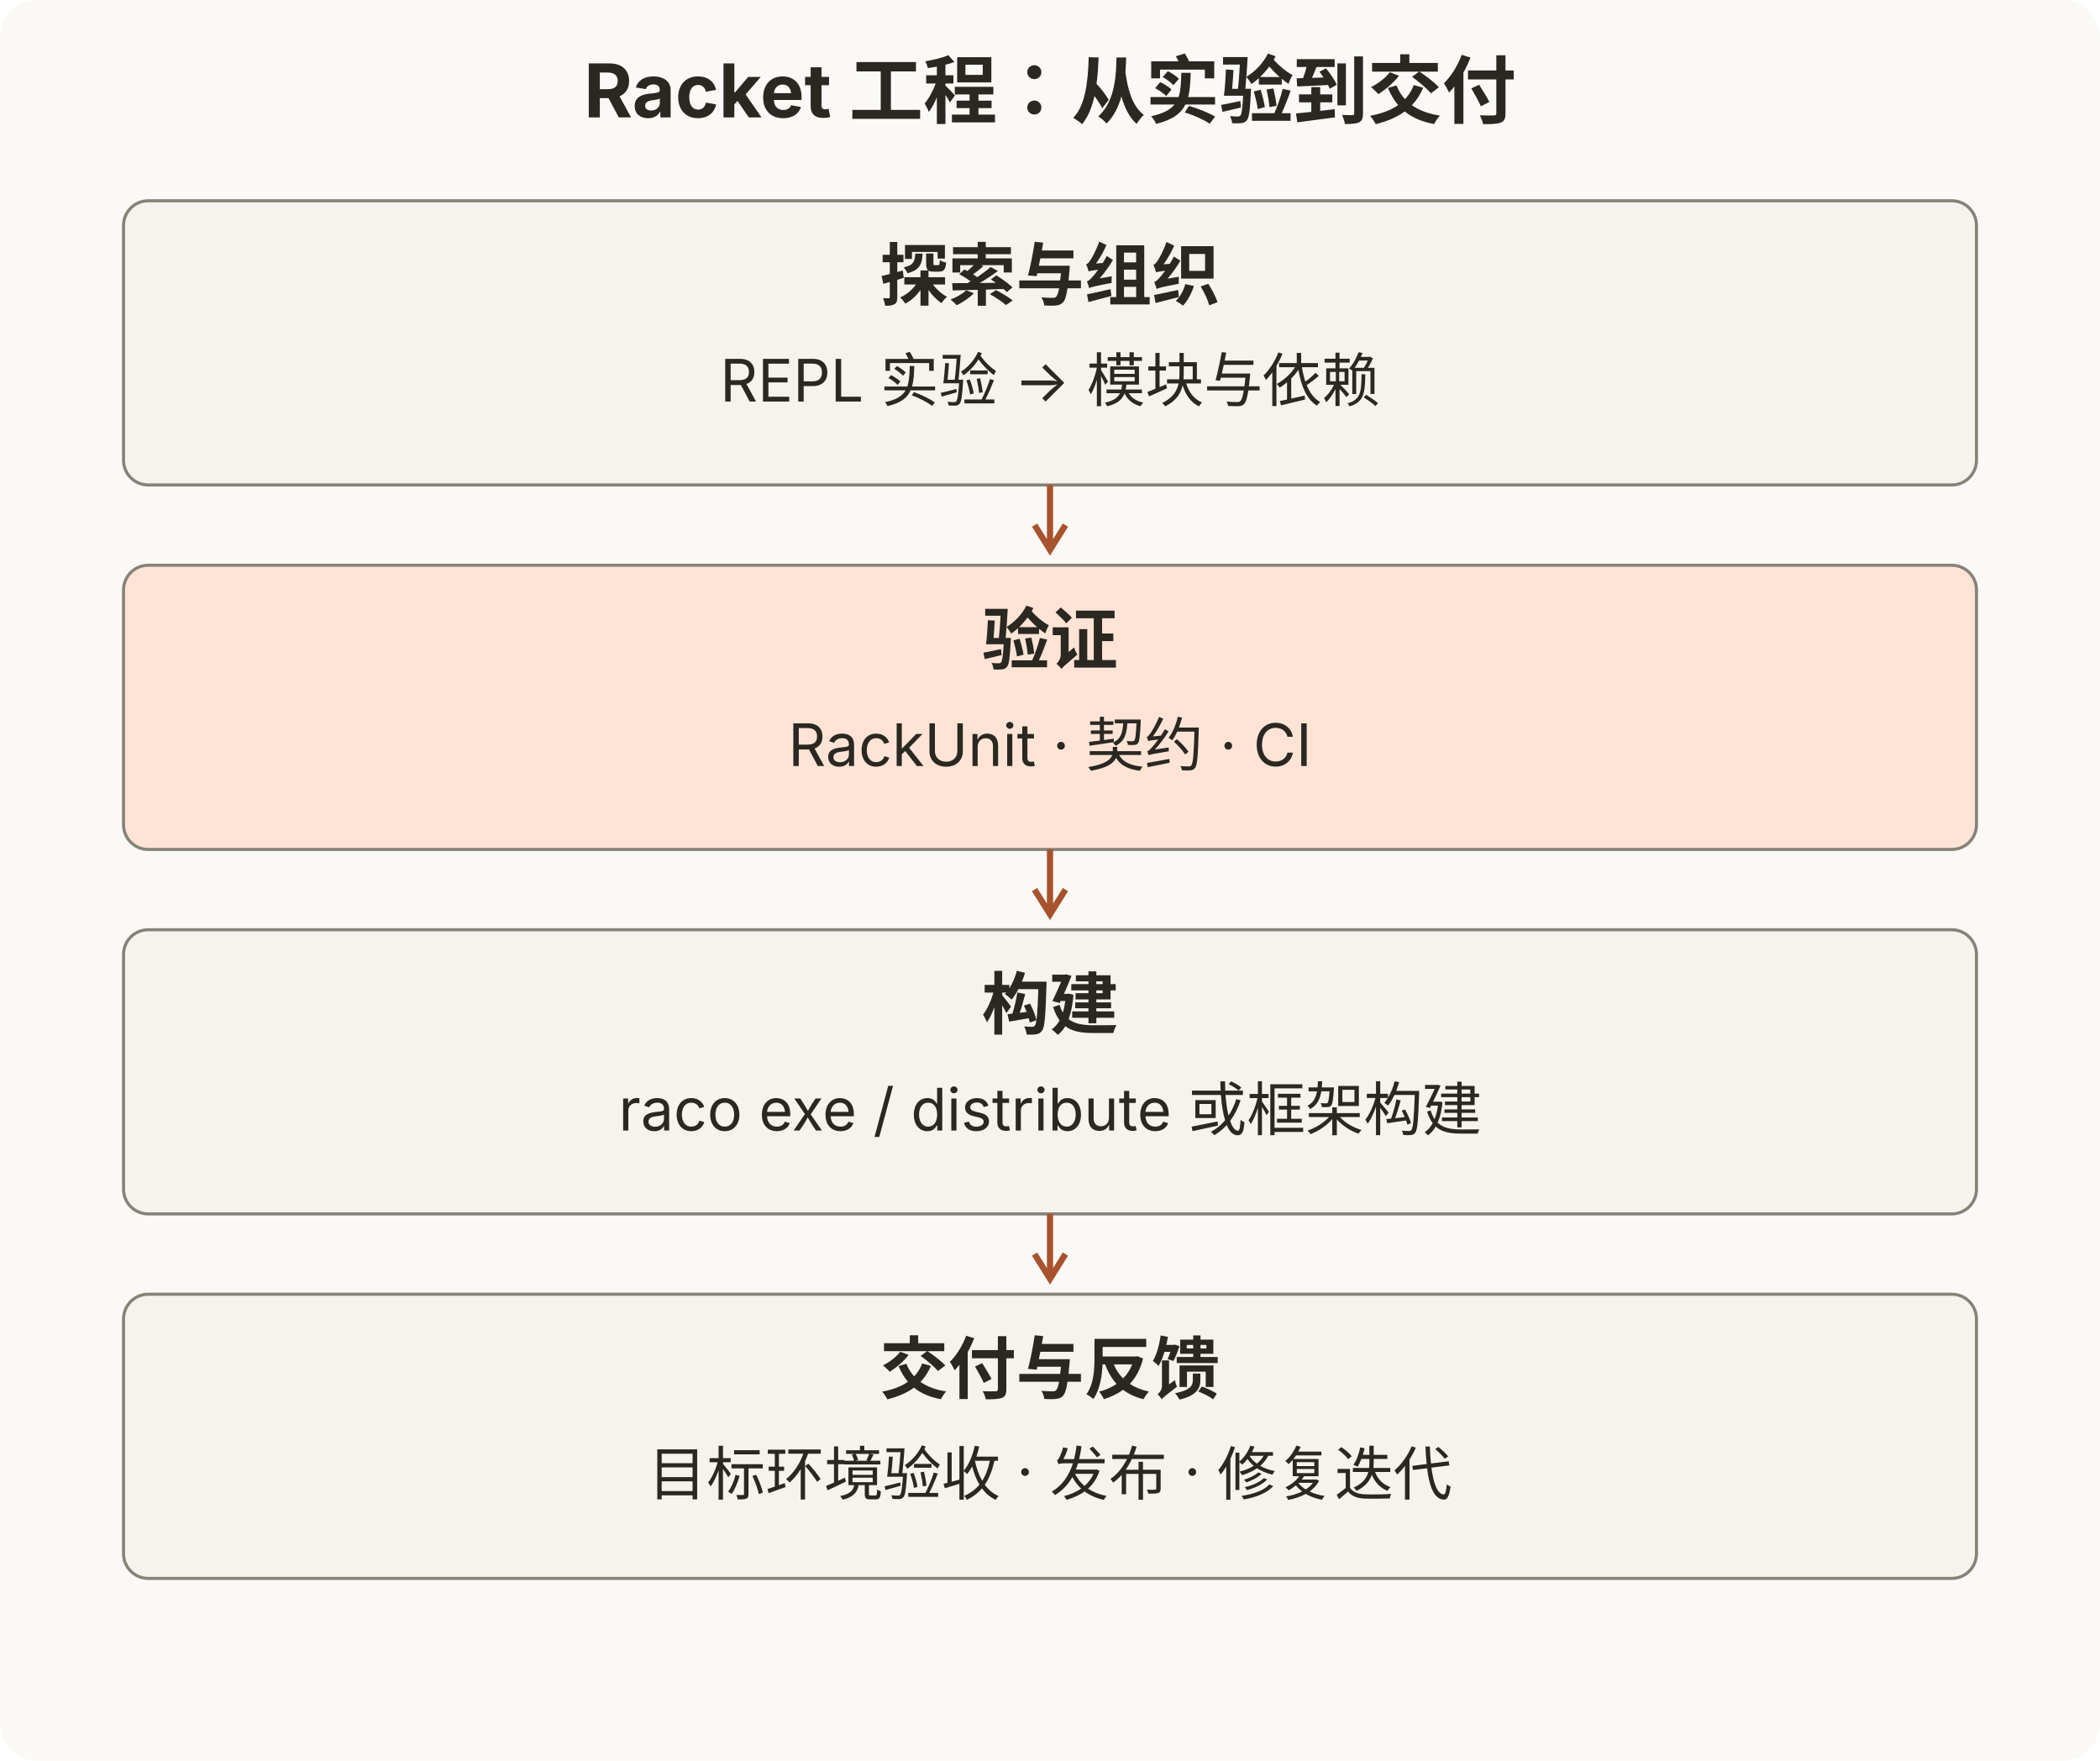
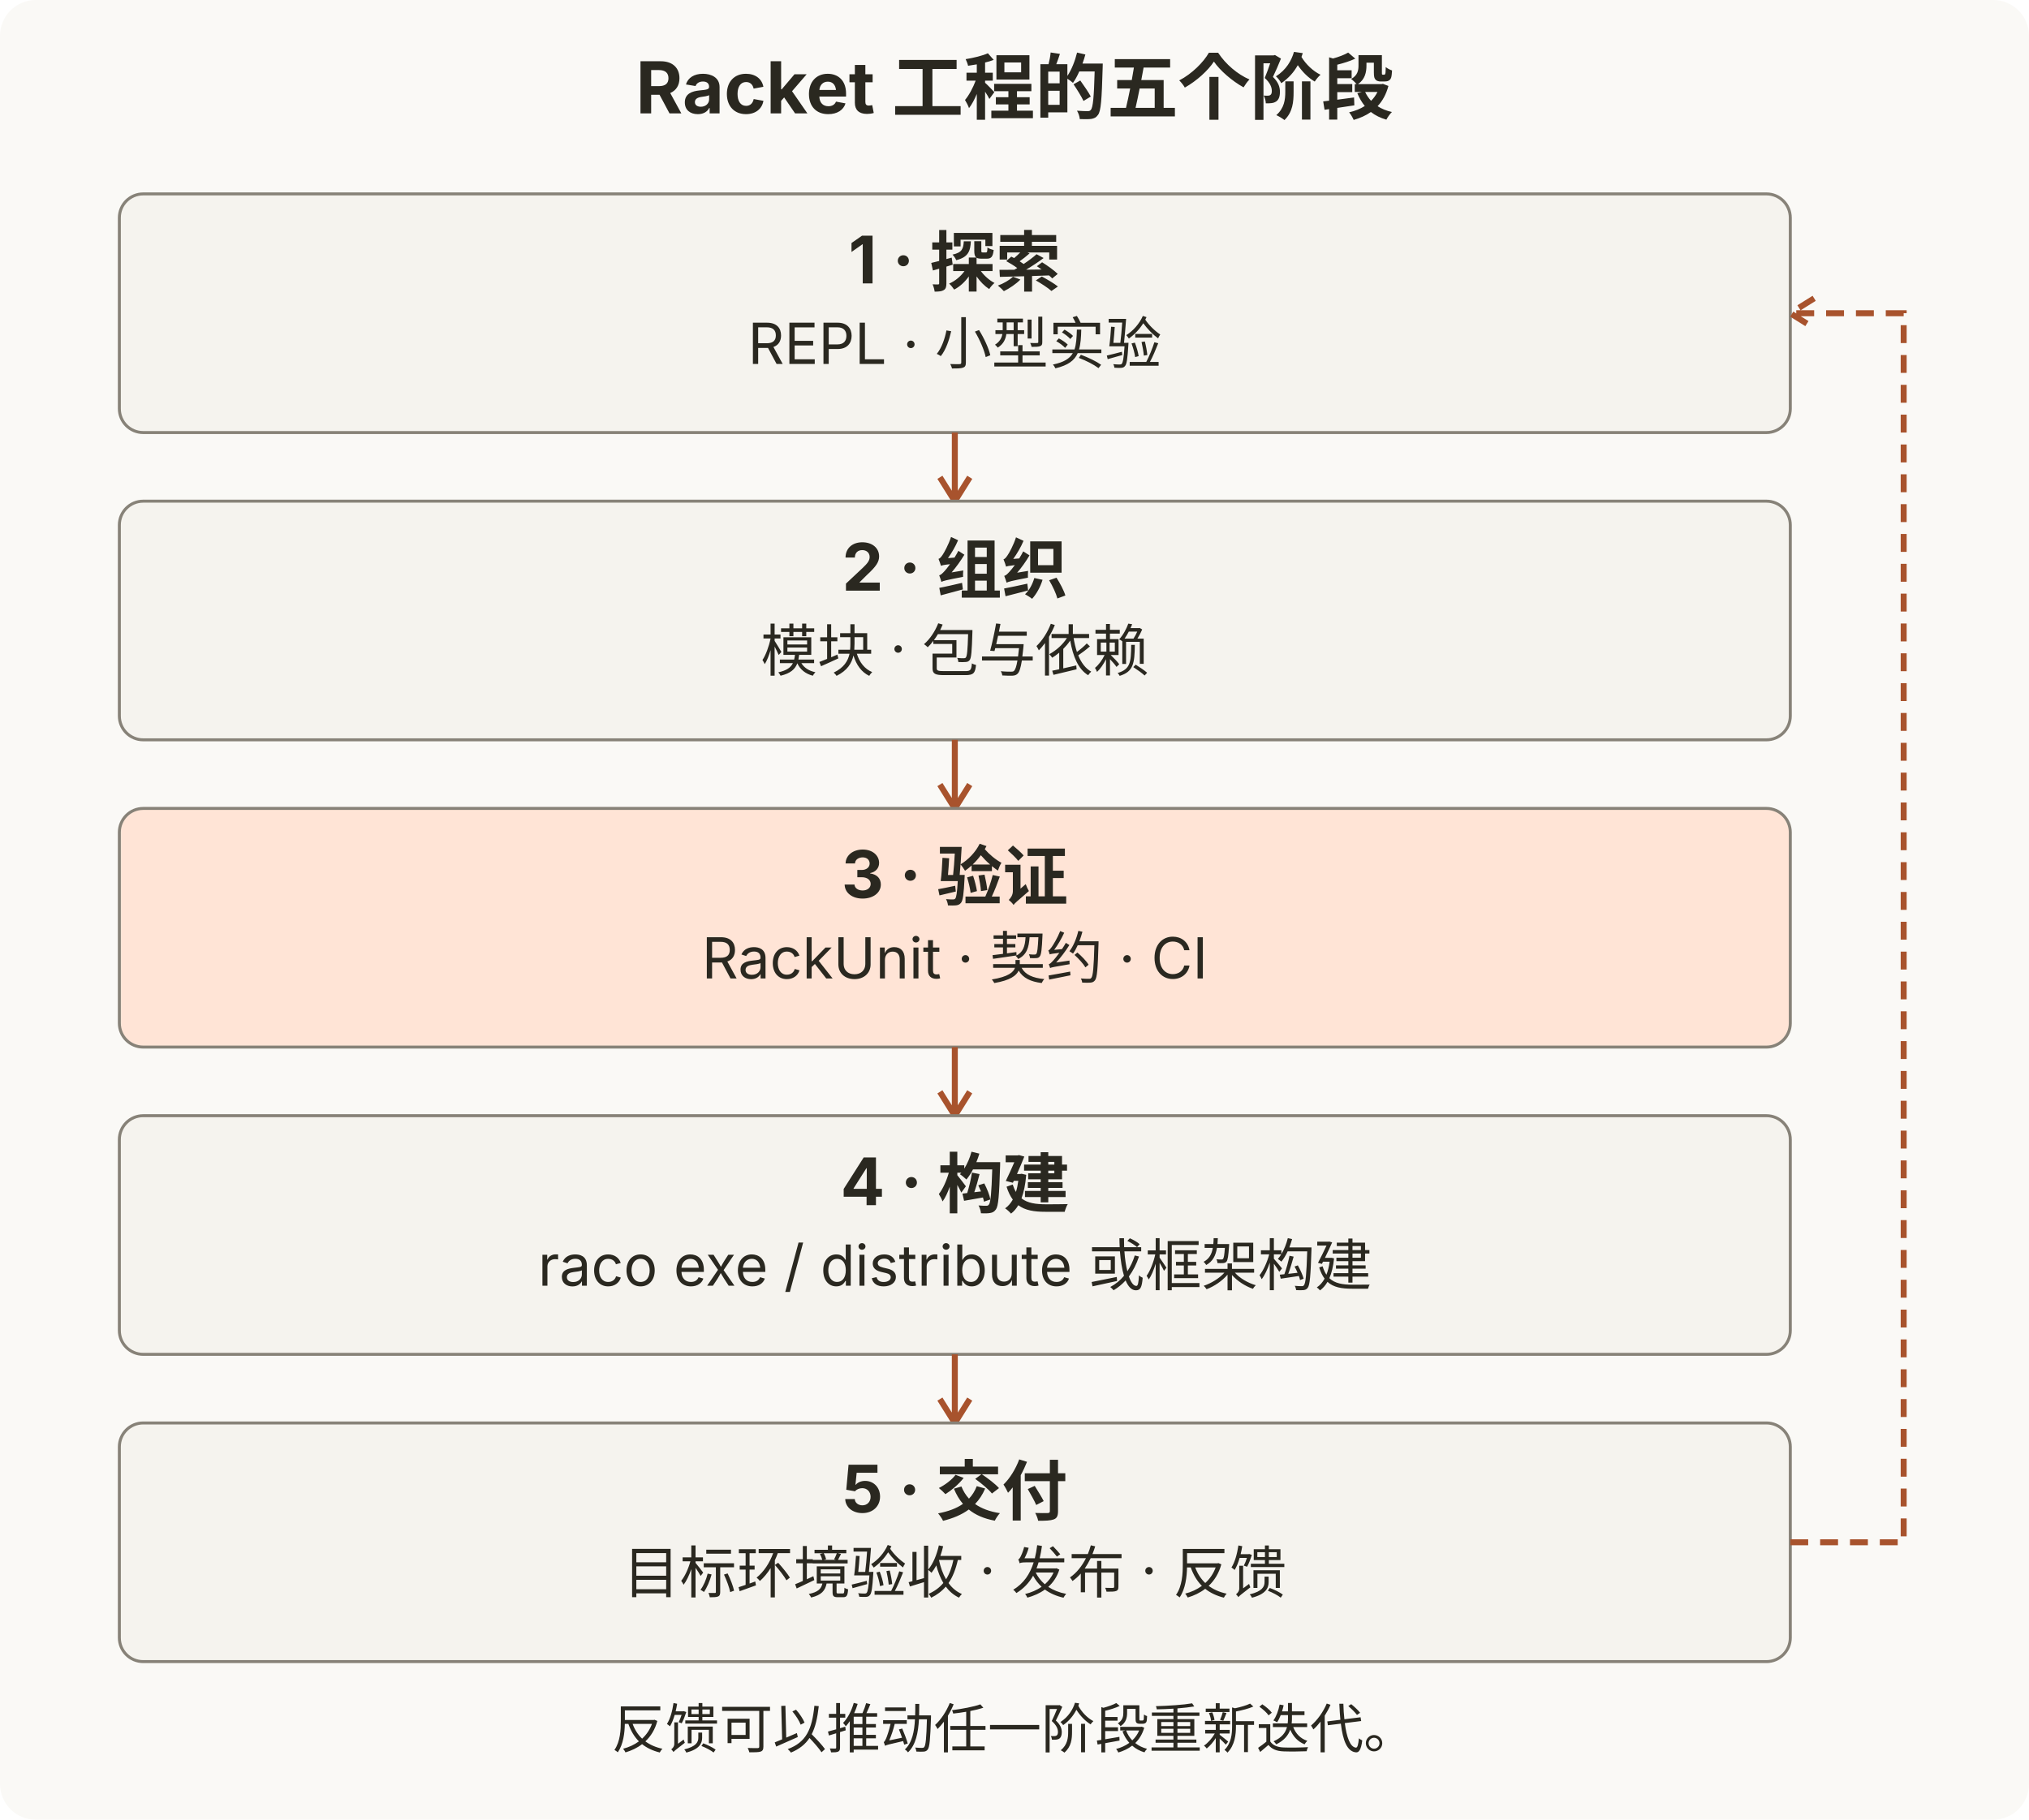
- <svg xmlns="http://www.w3.org/2000/svg" viewBox="0 0 680 570" role="img" aria-labelledby="t d">
-   <rect width="680" height="570" rx="12" fill="#FAF9F6" />
+ <svg xmlns="http://www.w3.org/2000/svg" viewBox="0 0 680 610" role="img" aria-labelledby="t d">
+   <rect width="680" height="610" rx="12" fill="#FAF9F6" />
  <g font-family="Inter, PingFang SC, Microsoft YaHei, system-ui, sans-serif" text-anchor="middle" fill="#2A2820">
-     <text x="340" y="38" font-size="24" font-weight="bold">Racket 工程：从实验到交付</text>
-     <rect x="40" y="65" width="600" height="92" rx="8" fill="#F5F3EE" stroke="#878278" />
-     <text x="340" y="97" font-size="22" font-weight="bold">探索与组织</text>
-     <text x="340" y="130" font-size="19">REPL 实验 → 模块与依赖</text>
-     <path d="M340 157v21m-5 -8l5 8 5 -8" stroke="#A8532D" stroke-width="2" fill="none" />
-     <rect x="40" y="183" width="600" height="92" rx="8" fill="#FFE4D6" stroke="#878278" />
-     <text x="340" y="215" font-size="22" font-weight="bold">验证</text>
-     <text x="340" y="248" font-size="19">RackUnit · 契约 · CI</text>
-     <path d="M340 275v21m-5 -8l5 8 5 -8" stroke="#A8532D" stroke-width="2" fill="none" />
-     <rect x="40" y="301" width="600" height="92" rx="8" fill="#F5F3EE" stroke="#878278" />
-     <text x="340" y="333" font-size="22" font-weight="bold">构建</text>
-     <text x="340" y="366" font-size="19">raco exe / distribute 或框架构建</text>
-     <path d="M340 393v21m-5 -8l5 8 5 -8" stroke="#A8532D" stroke-width="2" fill="none" />
-     <rect x="40" y="419" width="600" height="92" rx="8" fill="#F5F3EE" stroke="#878278" />
-     <text x="340" y="451" font-size="22" font-weight="bold">交付与反馈</text>
-     <text x="340" y="484" font-size="19">目标环境验收 · 发布 · 修复迭代</text>
+     <text x="340" y="38" font-size="24" font-weight="bold">Racket 工程的五个阶段</text>
+     <rect x="40" y="65" width="560" height="80" rx="8" fill="#F5F3EE" stroke="#878278" />
+     <text x="320" y="95" font-size="22" font-weight="bold">1 · 探索</text>
+     <text x="320" y="122" font-size="19">REPL · 小型实验</text>
+     <path d="M320 145v23m-5 -8l5 8 5 -8" stroke="#A8532D" stroke-width="2" fill="none" />
+     <rect x="40" y="168" width="560" height="80" rx="8" fill="#F5F3EE" stroke="#878278" />
+     <text x="320" y="198" font-size="22" font-weight="bold">2 · 组织</text>
+     <text x="320" y="225" font-size="19">模块 · 包与依赖</text>
+     <path d="M320 248v23m-5 -8l5 8 5 -8" stroke="#A8532D" stroke-width="2" fill="none" />
+     <rect x="40" y="271" width="560" height="80" rx="8" fill="#FFE4D6" stroke="#878278" />
+     <text x="320" y="301" font-size="22" font-weight="bold">3 · 验证</text>
+     <text x="320" y="328" font-size="19">RackUnit · 契约 · CI</text>
+     <path d="M320 351v23m-5 -8l5 8 5 -8" stroke="#A8532D" stroke-width="2" fill="none" />
+     <rect x="40" y="374" width="560" height="80" rx="8" fill="#F5F3EE" stroke="#878278" />
+     <text x="320" y="404" font-size="22" font-weight="bold">4 · 构建</text>
+     <text x="320" y="431" font-size="19">raco exe / distribute 或框架构建</text>
+     <path d="M320 454v23m-5 -8l5 8 5 -8" stroke="#A8532D" stroke-width="2" fill="none" />
+     <rect x="40" y="477" width="560" height="80" rx="8" fill="#F5F3EE" stroke="#878278" />
+     <text x="320" y="507" font-size="22" font-weight="bold">5 · 交付</text>
+     <text x="320" y="534" font-size="19">目标环境验收 · 发布 · 反馈</text>
+     <path d="M600 517H638V105H600m8 -5l-8 5 8 5" stroke="#A8532D" stroke-width="2" stroke-dasharray="6 4" fill="none" />
+     <text x="340" y="586" font-size="18">反馈可以推动任一阶段重新迭代。</text>
  </g>
</svg>
